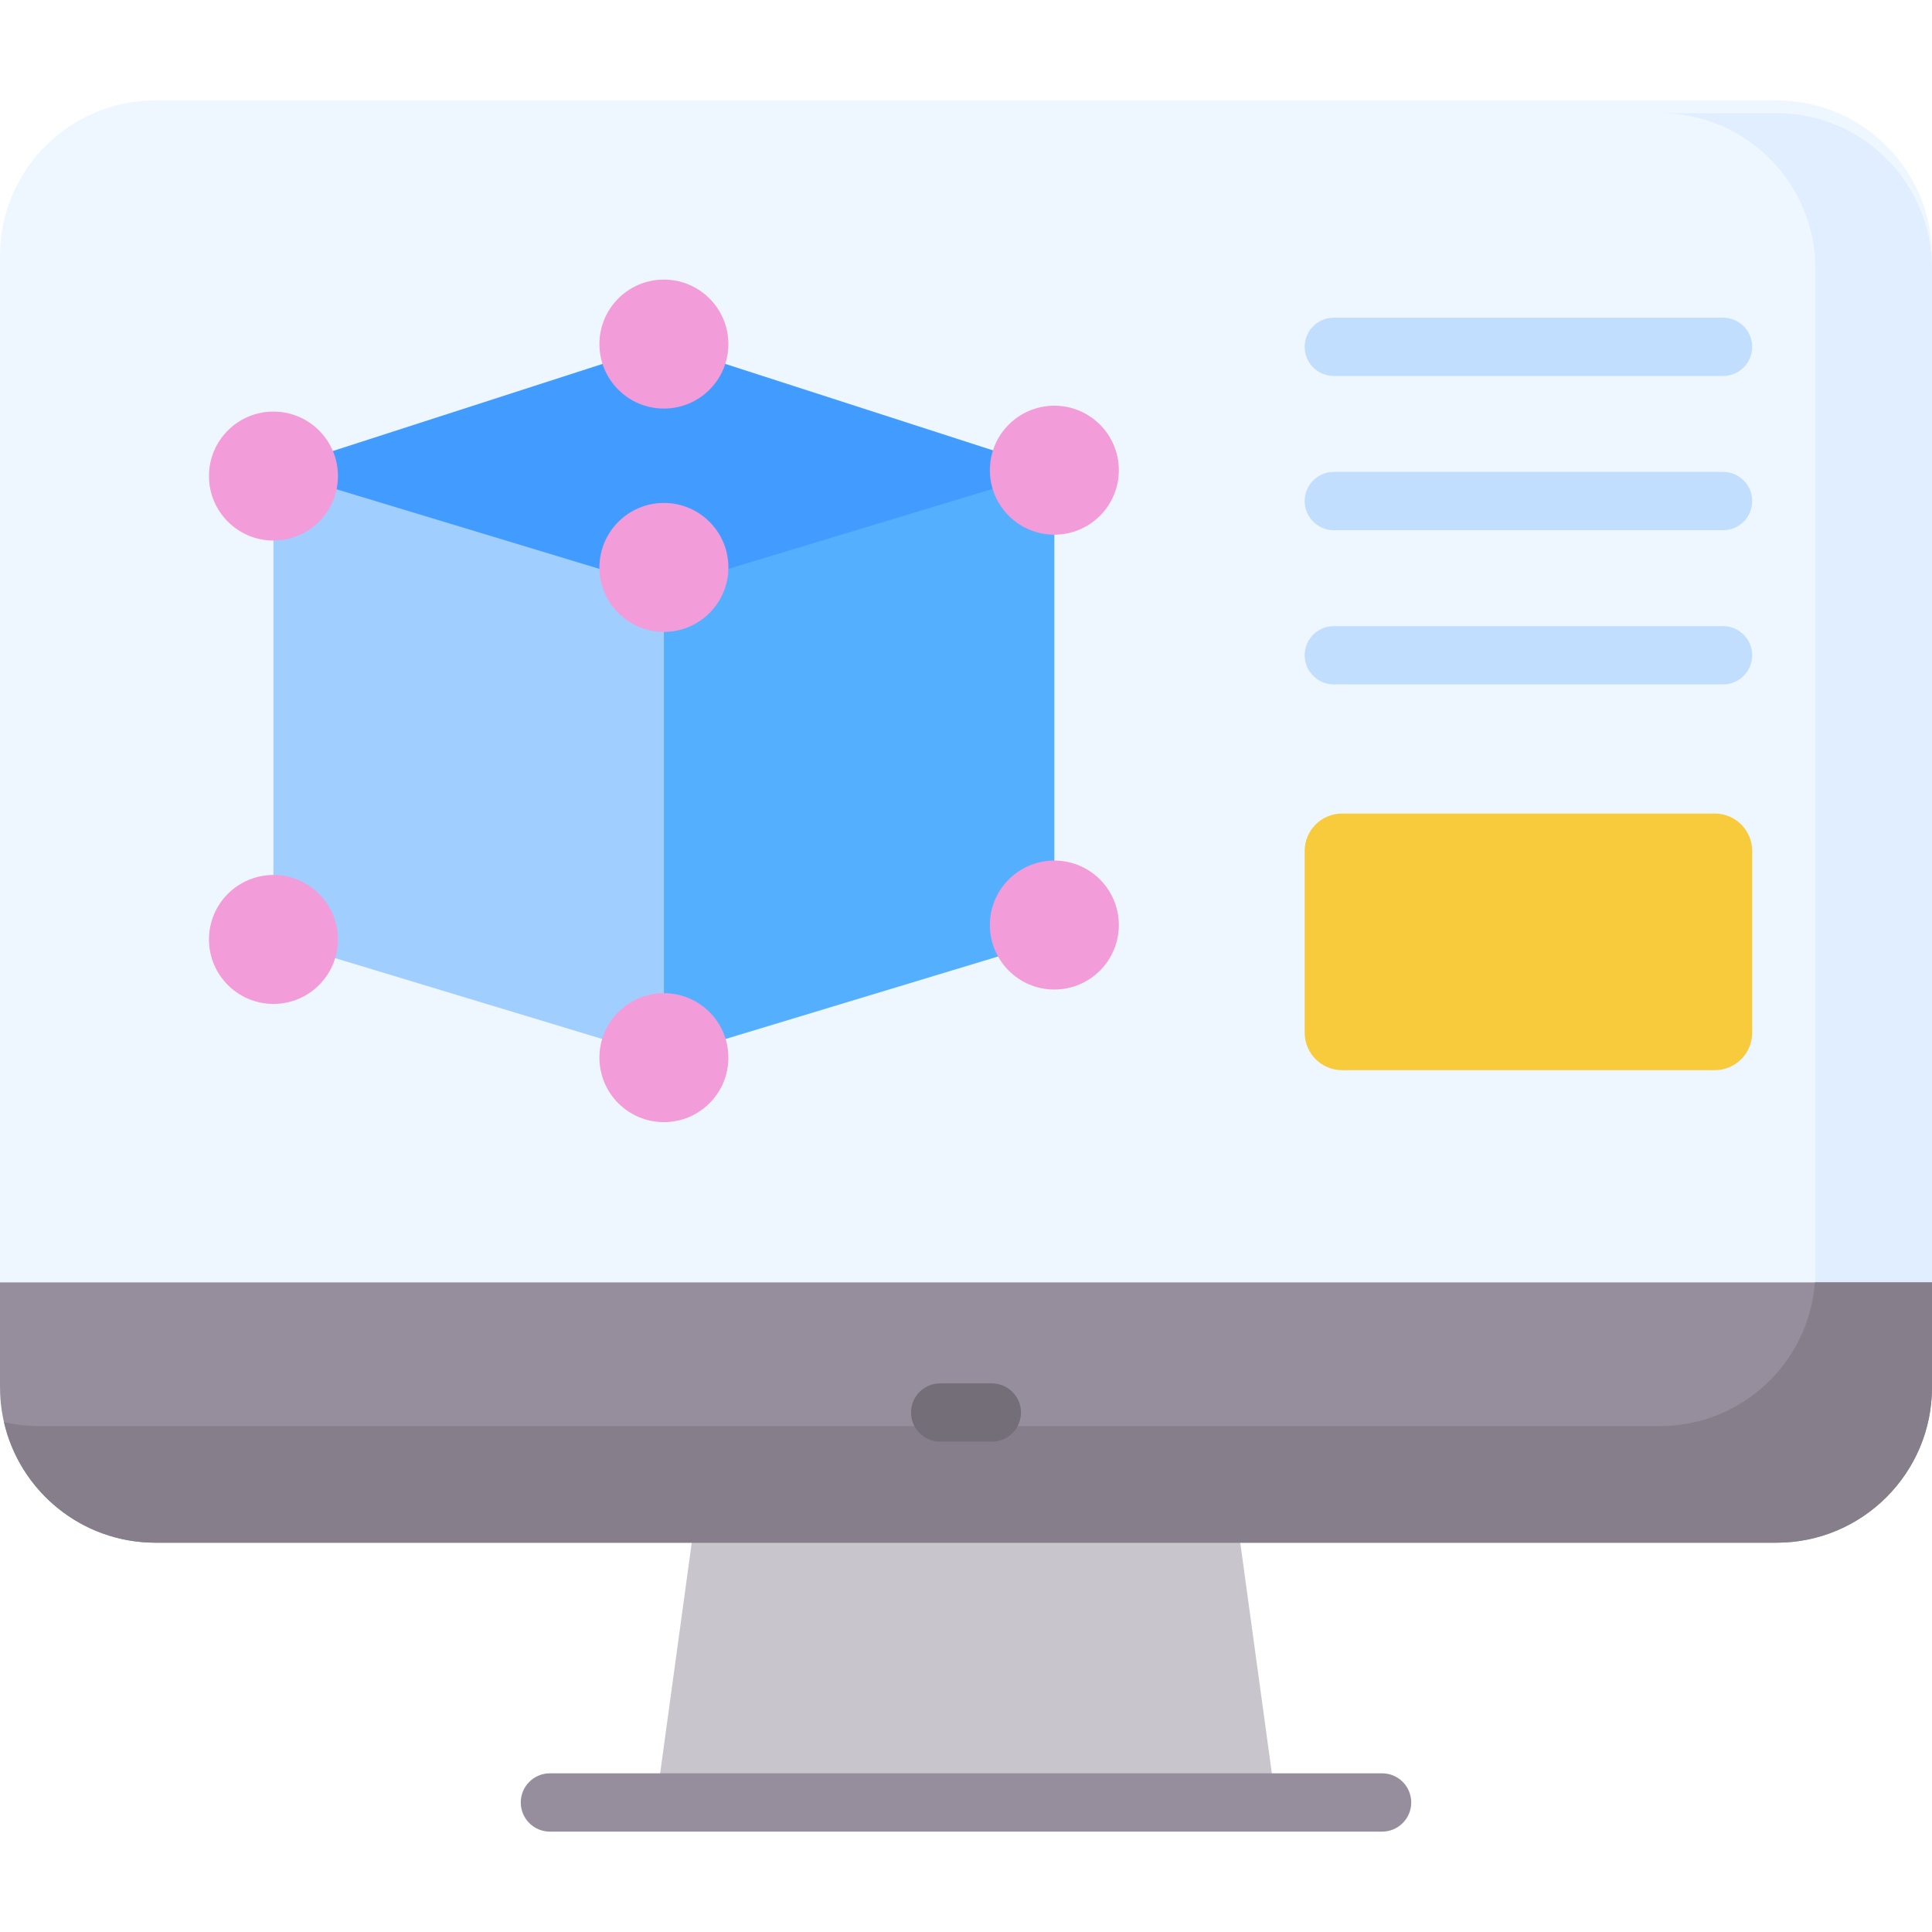
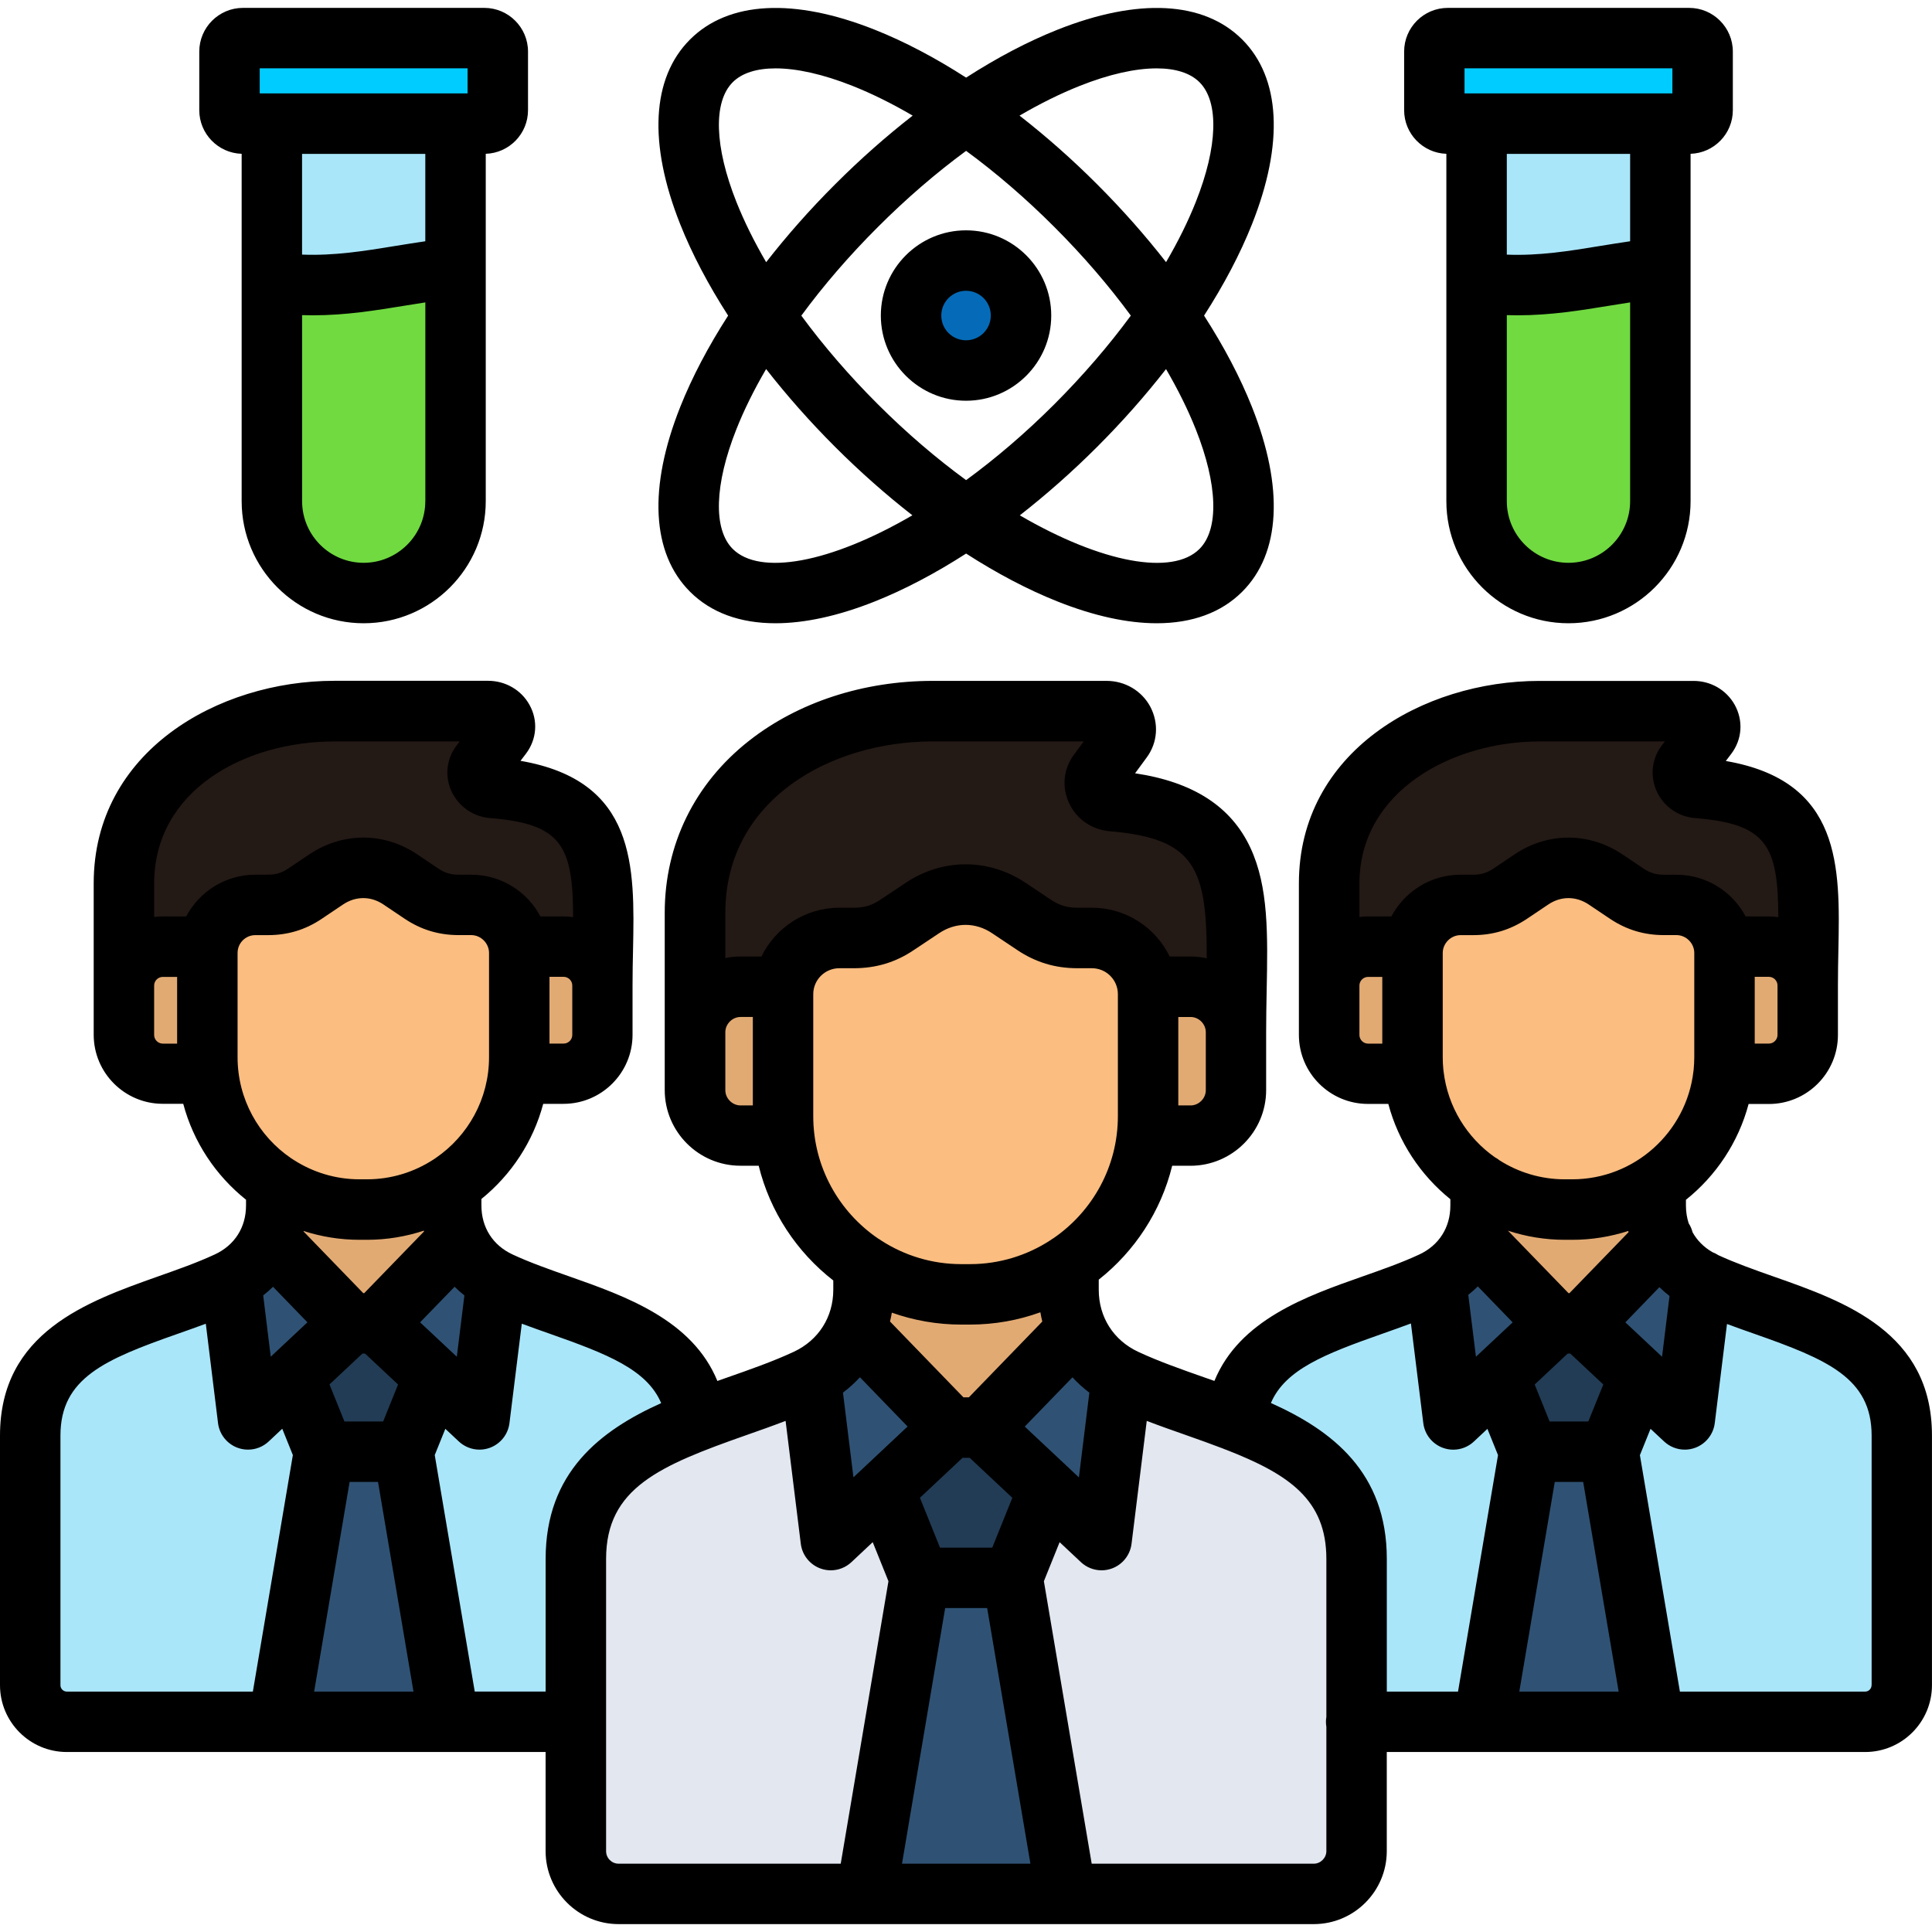
- <svg xmlns="http://www.w3.org/2000/svg" id="Capa_1" enable-background="new 0 0 512 512" viewBox="0 0 512 512">
+ <svg xmlns="http://www.w3.org/2000/svg" id="Layer_1" enable-background="new 0 0 512 512" viewBox="0 0 512 512">
+   <g clip-rule="evenodd" fill-rule="evenodd">
+     <path d="m391.41 305.04h46.06v17.94c0 8.82 4.82 16.36 12.81 20.07 21.57 10.06 51.9 12.44 51.9 40.39v65.68c0 5.3-4.34 9.61-9.64 9.61h-156.21c-5.3 0-9.64-4.31-9.64-9.61v-65.68c0-27.95 30.33-30.33 51.93-40.39 7.99-3.71 12.78-11.25 12.78-20.07v-17.94z" fill="#aae6fa" />
+     <path d="m391.41 305.04h46.06v17.94c0 3.17.62 6.18 1.81 8.93v27.3h-49.66v-27.3c1.16-2.75 1.79-5.75 1.79-8.93z" fill="#e2aa73" />
+     <path d="m34.47 265.07h125.89c0-28.29 4.82-49.24-28.83-51.96-1.62-.11-2.92-.96-3.63-2.32-.68-1.39-.54-2.86.4-4.08l5.61-7.34c.96-1.28 1.08-2.86.31-4.25-.79-1.39-2.24-2.21-3.94-2.21h-40.48c-28.6 0-55.33 16.92-55.33 45.33z" fill="#231915" />
+     <path d="m44.71 254.84h105.42c5.61 0 10.23 4.59 10.23 10.23v13.01c0 5.61-4.62 10.2-10.23 10.2h-105.42c-5.64 0-10.23-4.59-10.23-10.2v-13.01c-.01-5.64 4.58-10.23 10.23-10.23z" fill="#e2aa73" />
+     <path d="m74.53 305.04h46.06v17.94c0 8.82 4.79 16.36 12.78 20.07 21.6 10.06 51.93 12.44 51.93 40.39v65.68c0 5.3-4.34 9.61-9.64 9.61h-156.21c-5.3 0-9.64-4.31-9.64-9.61v-65.68c0-27.95 30.33-30.33 51.93-40.39 7.97-3.71 12.78-11.25 12.78-20.07v-17.94z" fill="#aae6fa" />
+     <path d="m74.53 305.04h46.06v17.94c0 3.17.62 6.18 1.79 8.93v27.3h-49.64v-27.3c1.16-2.75 1.79-5.75 1.79-8.93z" fill="#e2aa73" />
+     <path d="m107.15 237.15 5.64 3.77c3 2.01 6.12 2.98 9.72 2.98h3.32c6.94 0 12.61 5.67 12.61 12.61v27.44c0 22.03-18.03 40.05-40.05 40.05h-1.93c-22.05 0-40.05-18.03-40.05-40.05v-27.44c0-6.94 5.67-12.61 12.61-12.61h3.32c3.6 0 6.72-.96 9.72-2.98l5.64-3.77c6.02-4.02 13.44-4.02 19.45 0z" fill="#fbbd80" />
+     <path d="m97.54 373.5-10.43 14.2-12.02 71.04h44.93l-12.02-71.04z" fill="#2f5274" />
+     <path d="m121.61 353.94-13.61 33.76h-10.46-10.43l-13.63-33.76h24.06z" fill="#223c55" />
+     <path d="m62.59 342.63c4.68-2.41 8.16-6.15 10.15-10.72l21.32 22.03-26.93 25.26z" fill="#2f5274" />
+     <path d="m132.52 342.63c-4.68-2.41-8.19-6.15-10.15-10.72l-21.34 22.03 26.96 25.26z" fill="#2f5274" />
+     <path d="m351.36 265.07h125.89c0-28.29 4.82-49.24-28.8-51.96-1.62-.11-2.95-.96-3.63-2.32-.68-1.39-.54-2.86.4-4.08l5.58-7.34c.99-1.28 1.11-2.86.31-4.25-.77-1.39-2.24-2.21-3.91-2.21h-40.51c-28.6 0-55.33 16.92-55.33 45.33z" fill="#231915" />
+     <path d="m361.59 254.84h105.42c5.64 0 10.23 4.59 10.23 10.23v13.01c0 5.61-4.59 10.2-10.23 10.2h-105.42c-5.61 0-10.23-4.59-10.23-10.2v-13.01c0-5.64 4.62-10.23 10.23-10.23z" fill="#e2aa73" />
+     <path d="m424.04 237.15 5.67 3.77c3 2.01 6.09 2.98 9.69 2.98h3.32c6.94 0 12.61 5.67 12.61 12.61v27.44c0 22.03-18 40.05-40.05 40.05h-1.93c-22.03 0-40.05-18.03-40.05-40.05v-27.44c0-6.94 5.67-12.61 12.61-12.61h3.32c3.63 0 6.72-.96 9.72-2.98l5.64-3.77c6.01-4.02 13.44-4.02 19.45 0z" fill="#fbbd80" />
+     <path d="m414.46 373.5-10.46 14.2-12.02 71.04h44.93l-12.02-71.04z" fill="#2f5274" />
+     <path d="m438.52 353.94-13.63 33.76h-10.43-10.46l-13.61-33.76h24.07z" fill="#223c55" />
+     <path d="m379.51 342.63c4.65-2.41 8.16-6.15 10.12-10.72l21.34 22.03-26.96 25.26z" fill="#2f5274" />
+     <path d="m449.41 342.63c-4.68-2.41-8.16-6.15-10.12-10.72l-21.35 22.03 26.96 25.26z" fill="#2f5274" />
+     <path d="m229.04 324.12h53.91v21c0 10.32 5.61 19.16 14.97 23.5 25.26 11.79 60.75 14.54 60.75 47.28v76.82c0 6.21-5.05 11.28-11.25 11.28h-182.84c-6.21 0-11.25-5.07-11.25-11.28v-76.82c0-32.74 35.49-35.49 60.75-47.28 9.35-4.34 14.97-13.18 14.97-23.5v-21z" fill="#e2e7f0" />
+     <path d="m229.04 324.12h53.91v21c0 3.97.82 7.71 2.38 11.08v31.41h-59.05v-30.61c1.79-3.57 2.75-7.6 2.75-11.88v-21z" fill="#e2aa73" />
+     <path d="m256 404.26-12.22 16.61-14.06 83.14h52.59l-14.06-83.14z" fill="#2f5274" />
+     <path d="m284.18 381.35-15.93 39.52h-12.25-12.22l-15.96-39.52h28.18z" fill="#223c55" />
+     <path d="m215.1 368.14c5.47-2.83 9.55-7.23 11.85-12.56l24.97 25.77-31.55 29.57z" fill="#2f5274" />
+     <path d="m296.9 368.14c-5.47-2.83-9.55-7.23-11.85-12.56l-24.97 25.77 31.55 29.57z" fill="#2f5274" />
+     <path d="m184.71 277.35h142.24c0-33.08 5.47-57.63-32.54-60.77-1.84-.14-3.32-1.16-4.11-2.75-.77-1.59-.6-3.34.45-4.79l6.32-8.59c1.11-1.47 1.25-3.32.37-4.96-.88-1.62-2.52-2.58-4.45-2.58h-45.75c-32.31 0-62.53 19.79-62.53 53.06z" fill="#231915" />
+     <path d="m196.67 265.39h118.35c6.58 0 11.93 5.39 11.93 11.96v15.25c0 6.58-5.36 11.93-11.93 11.93h-118.35c-6.58 0-11.96-5.36-11.96-11.93v-15.25c0-6.58 5.38-11.96 11.96-11.96z" fill="#e2aa73" />
+     <path d="m267.23 244.69 6.6 4.42c3.52 2.35 7.14 3.46 11.4 3.46h3.85c8.14 0 14.77 6.63 14.77 14.77v32.09c0 25.8-21.09 46.89-46.86 46.89h-2.27c-25.8 0-46.89-21.09-46.89-46.89v-32.09c0-8.14 6.63-14.77 14.77-14.77h3.88c4.22 0 7.85-1.11 11.37-3.46l6.63-4.42c7.04-4.7 15.72-4.7 22.75 0z" fill="#fbbd80" />
+     <path d="m390.25 30.37h48.33v107.32c0 13.29-10.86 24.15-24.15 24.15-13.29 0-24.18-10.86-24.18-24.15z" fill="#aae6fa" />
+     <path d="m438.58 76.34v61.34c0 13.29-10.86 24.15-24.15 24.15s-24.18-10.86-24.18-24.15v-57.6c18 2.58 32.03-2.15 48.33-3.74z" fill="#70da40" />
+     <path d="m382.68 15.88h63.47c1.96 0 3.54 1.59 3.54 3.54v15.42c0 1.96-1.59 3.54-3.54 3.54h-63.47c-1.96 0-3.54-1.59-3.54-3.54v-15.42c0-1.95 1.58-3.54 3.54-3.54z" fill="#0cf" />
+     <path d="m73.36 30.37h48.33v107.32c0 13.29-10.89 24.15-24.18 24.15-13.27 0-24.15-10.86-24.15-24.15z" fill="#aae6fa" />
+     <path d="m121.69 76.34v61.34c0 13.29-10.89 24.15-24.18 24.15-13.27 0-24.15-10.86-24.15-24.15v-57.6c17.98 2.58 32.01-2.15 48.33-3.74z" fill="#70da40" />
+     <path d="m65.8 15.88h63.47c1.96 0 3.54 1.59 3.54 3.54v15.42c0 1.96-1.59 3.54-3.54 3.54h-63.47c-1.96 0-3.54-1.59-3.54-3.54v-15.42c-.01-1.95 1.58-3.54 3.54-3.54z" fill="#0cf" />
+     <path d="m255.97 96.33c7.97 0 14.46-6.49 14.46-14.46s-6.49-14.46-14.46-14.46-14.46 6.49-14.46 14.46 6.5 14.46 14.46 14.46z" fill="#056bb8" />
+   </g>
  <g>
-     <g>
-       <g>
-         <path d="m338.115 477.673h-164.229l10.302-75.189h143.624z" fill="#c9c5cd" />
-       </g>
-     </g>
-     <g>
-       <g>
-         <path d="m512 339.84v-272.032c0-22.758-18.449-41.207-41.207-41.207h-429.586c-22.758 0-41.207 18.449-41.207 41.207v272.032l262.326 9.757z" fill="#eef7ff" />
-       </g>
-     </g>
-     <g>
-       <g>
-         <path d="m481.095 71.194v281.789l30.905-13.143v-268.646c0-22.758-18.449-41.207-41.207-41.207h-30.905c22.758 0 41.207 18.449 41.207 41.207z" fill="#e0eeff" />
-       </g>
-     </g>
-     <g>
-       <g>
-         <path d="m0 339.84v27.784c0 22.758 18.449 41.207 41.207 41.207h429.586c22.758 0 41.207-18.449 41.207-41.207v-27.784z" fill="#968e9c" />
-       </g>
-     </g>
-     <g>
-       <g>
-         <path d="m480.965 339.84c-1.598 21.297-19.371 38.084-41.077 38.084h-429.586c-3.181 0-6.273-.372-9.247-1.055 4.198 18.304 20.575 31.962 40.153 31.962h429.586c22.758 0 41.207-18.449 41.207-41.207v-27.784z" fill="#867f8b" />
-       </g>
-     </g>
-     <g>
-       <g>
-         <path d="m175.942 280.288-103.473-31.326v-124.356l119.005 18.646z" fill="#a0cfff" />
-       </g>
-     </g>
-     <g>
-       <g>
-         <path d="m279.415 248.962-103.473 31.326v-124.357l38.791-22.981 64.682-8.344z" fill="#54afff" />
-       </g>
-     </g>
-     <g>
-       <g>
-         <path d="m72.469 124.606 103.473 31.325 103.473-31.325-103.473-33.421z" fill="#429cff" />
-       </g>
-     </g>
-     <g>
-       <g>
-         <circle cx="175.942" cy="91.185" fill="#f29cda" r="17.089" />
-       </g>
-     </g>
-     <g>
-       <g>
-         <circle cx="175.942" cy="150.376" fill="#f29cda" r="17.089" />
-       </g>
-     </g>
-     <g>
-       <g>
-         <circle cx="175.942" cy="280.288" fill="#f29cda" r="17.089" />
-       </g>
-     </g>
-     <g>
-       <g>
-         <circle cx="72.469" cy="248.962" fill="#f29cda" r="17.089" />
-       </g>
-     </g>
-     <g>
-       <g>
-         <circle cx="72.469" cy="126.163" fill="#f29cda" r="17.089" />
-       </g>
-     </g>
-     <g>
-       <g>
-         <circle cx="279.415" cy="124.606" fill="#f29cda" r="17.089" />
-       </g>
-     </g>
-     <g>
-       <g>
-         <circle cx="279.415" cy="245.145" fill="#f29cda" r="17.089" />
-       </g>
-     </g>
-     <g>
-       <g>
-         <path d="m454.433 283.605h-98.768c-5.474 0-9.912-4.438-9.912-9.912v-48.185c0-5.474 4.438-9.912 9.912-9.912h98.768c5.474 0 9.912 4.438 9.912 9.912v48.185c.001 5.474-4.437 9.912-9.912 9.912z" fill="#f8cb3c" />
-       </g>
-     </g>
-     <g>
-       <g>
-         <path d="m366.266 485.399h-220.532c-4.268 0-7.726-3.459-7.726-7.726s3.459-7.726 7.726-7.726h220.532c4.268 0 7.726 3.459 7.726 7.726.001 4.267-3.458 7.726-7.726 7.726z" fill="#968e9c" />
-       </g>
-     </g>
-     <g>
-       <g>
-         <path d="m262.843 382.062h-13.685c-4.268 0-7.726-3.459-7.726-7.726s3.459-7.726 7.726-7.726h13.685c4.268 0 7.726 3.459 7.726 7.726s-3.459 7.726-7.726 7.726z" fill="#736e78" />
-       </g>
-     </g>
-     <g>
-       <g>
-         <path d="m456.619 99.641h-103.14c-4.268 0-7.726-3.459-7.726-7.726s3.459-7.726 7.726-7.726h103.141c4.268 0 7.726 3.459 7.726 7.726s-3.459 7.726-7.727 7.726z" fill="#c2deff" />
-       </g>
-     </g>
-     <g>
-       <g>
-         <path d="m456.619 140.509h-103.14c-4.268 0-7.726-3.459-7.726-7.726s3.459-7.726 7.726-7.726h103.141c4.268 0 7.726 3.459 7.726 7.726 0 4.266-3.459 7.726-7.727 7.726z" fill="#c2deff" />
-       </g>
-     </g>
-     <g>
-       <g>
-         <path d="m456.619 181.376h-103.14c-4.268 0-7.726-3.459-7.726-7.726s3.459-7.726 7.726-7.726h103.141c4.268 0 7.726 3.459 7.726 7.726s-3.459 7.726-7.727 7.726z" fill="#c2deff" />
-       </g>
-     </g>
+     <path d="m470.24 338.37c-5.29-1.86-10.29-3.63-14.85-5.73-.49-.32-1.01-.59-1.57-.8-2.29-1.32-4.07-3.12-5.27-5.27-.21-.83-.55-1.63-1.03-2.38-.47-1.45-.73-3.02-.73-4.67v-1.56c7.98-6.38 13.91-15.23 16.61-25.39h5.37c10.09 0 18.3-8.21 18.3-18.3v-13.12c0-3.2.06-6.34.12-9.38.45-22.04.9-44.79-29.83-50.1l1.42-1.87c2.92-3.84 3.28-8.84.89-13.1-2.24-3.91-6.31-6.25-10.89-6.25h-40.82c-30.9 0-63.74 18.81-63.74 53.67v27.01 13.12c0 10.09 8.21 18.3 18.3 18.3h5.4c2.68 10.08 8.54 18.88 16.44 25.25v1.69c0 5.81-3.01 10.54-8.27 12.98-4.62 2.15-9.71 3.94-15.11 5.84-14.73 5.18-32.5 11.44-39.15 27.65-.79-.28-1.59-.56-2.37-.83-6.35-2.23-12.36-4.34-17.82-6.88-6.55-3.06-10.46-9.2-10.46-16.44v-2.69c9.5-7.51 16.49-18.06 19.46-30.18h4.84c11.06 0 20.06-9 20.06-20.06v-15.36c0-3.76.07-7.44.14-11 .29-14.74.54-27.47-4.32-37.87-5.1-10.93-15.14-17.41-30.55-19.72l3.02-4.11c2.97-3.97 3.35-9.17.97-13.61-2.27-4.17-6.68-6.77-11.52-6.77h-46.09c-18.35 0-35.64 5.63-48.67 15.86-14.42 11.32-22.36 27.5-22.36 45.58v31.63 15.36c0 11.06 9 20.06 20.06 20.06h4.84c3.01 12.25 10.11 22.89 19.77 30.41v2.45c0 7.24-3.91 13.38-10.45 16.44-5.47 2.55-11.47 4.65-17.82 6.88-.81.28-1.63.57-2.45.86-6.64-16.23-24.43-22.49-39.16-27.68-5.39-1.9-10.49-3.69-15.11-5.84-5.25-2.44-8.26-7.17-8.26-12.98v-1.73c7.87-6.37 13.71-15.15 16.38-25.21h5.37c10.09 0 18.3-8.21 18.3-18.3v-13.12c0-3.22.06-6.37.13-9.42.45-22.03.92-44.76-29.82-50.06l1.42-1.86c2.92-3.84 3.28-8.84.95-12.99-2.16-3.92-6.36-6.36-10.95-6.36h-40.76c-30.91 0-63.77 18.81-63.77 53.67v27.01 13.12c0 10.09 8.21 18.3 18.3 18.3h5.43c2.7 10.17 8.64 19.03 16.64 25.42v1.52c0 5.81-3.01 10.54-8.28 12.98-4.63 2.16-9.75 3.96-15.16 5.87-18.6 6.61-41.76 14.75-41.76 42.13v66.16c0 9.76 7.94 17.7 17.7 17.7h56.07 45.27 25.55v26.26c0 10.67 8.68 19.35 19.35 19.35h65.62 52.98 65.62c10.67 0 19.35-8.68 19.35-19.35v-26.26h25.64 45.27 55.87c9.76 0 17.7-7.94 17.7-17.7v-66.16c.01-27.38-23.15-35.52-41.75-42.07zm.82-64.09c0 1.24-1.04 2.28-2.28 2.28h-3.76v-17.69h3.76c1.24 0 2.28 1.04 2.28 2.28zm-104.74 2.29h-3.78c-1.24 0-2.28-1.04-2.28-2.28v-13.12c0-1.24 1.04-2.28 2.28-2.28h3.78zm2.42-33.71h-6.2c-.77 0-1.53.06-2.28.16v-8.87c0-24.46 24.59-37.66 47.72-37.66h33.22l-.77 1.01c-2.77 3.61-3.25 8.41-1.21 12.56 1.96 3.93 5.8 6.46 10.18 6.76 18.92 1.52 21.81 7.46 21.88 26.24-.82-.11-1.65-.19-2.5-.19h-6.17c-3.48-6.57-10.39-11.05-18.32-11.05h-3.34c-2.05 0-3.65-.48-5.32-1.59l-5.7-3.83c-.01 0-.01-.01-.02-.01-8.81-5.88-19.73-5.88-28.5.01l-5.66 3.8c-1.7 1.13-3.3 1.61-5.35 1.61h-3.34c-7.94 0-14.84 4.48-18.32 11.05zm13.82 41.05c-.01-.16-.04-.32-.06-.49-.11-1.07-.16-2.15-.16-3.24v-27.64c0-2.56 2.16-4.72 4.72-4.72h3.34c5.22 0 9.86-1.4 14.24-4.31l5.7-3.83c3.33-2.23 7.31-2.23 10.67.01l5.72 3.84c4.34 2.88 8.99 4.28 14.21 4.28h3.34c2.56 0 4.72 2.16 4.72 4.72v27.64c0 1.09-.06 2.17-.16 3.24-.02.16-.04.32-.06.49-1.85 16.09-15.56 28.63-32.14 28.63h-1.96c-6.34 0-12.26-1.84-17.26-5.01-.39-.32-.82-.6-1.27-.84-7.37-5.18-12.5-13.37-13.59-22.77zm33.36 58.79h-.25l-16-16.51c0-.01.01-.02.01-.03 4.73 1.55 9.77 2.4 15.01 2.4h1.96c5.18 0 10.17-.83 14.86-2.34.02.1.05.2.08.31zm8.97 24.2-3.97 9.81h-10.26l-3.95-9.8 8.74-8.2h.7zm-105.34-77.99c0 2.19-1.85 4.04-4.04 4.04h-3.25v-23.44h3.25c2.19 0 4.04 1.85 4.04 4.04zm-120.04 4.04h-3.25c-2.19 0-4.04-1.85-4.04-4.04v-15.36c0-2.19 1.85-4.04 4.04-4.04h3.25zm2.28-39.46h-5.53c-1.38 0-2.73.14-4.04.41v-11.99c0-29.82 27.67-45.43 55.01-45.43h39.96l-2.53 3.45c-2.88 3.87-3.35 8.76-1.25 13.08 1.98 4.13 5.95 6.85 10.69 7.28 22.71 1.88 25.75 9.93 25.7 33.67-1.38-.3-2.82-.47-4.29-.47h-5.53c-3.71-7.64-11.55-12.93-20.6-12.93h-3.88c-2.7 0-4.8-.64-7.03-2.14l-6.66-4.45c-9.81-6.55-21.99-6.55-31.79-.01l-6.74 4.49c-2.18 1.48-4.26 2.11-6.96 2.11h-3.88c-9.08.01-16.93 5.29-20.65 12.93zm13.73 42.31v-32.34c0-3.79 3.1-6.87 6.9-6.87h3.88c5.89 0 11.11-1.59 15.89-4.83l6.7-4.46c4.38-2.93 9.62-2.93 14.01 0l6.64 4.44c4.85 3.26 10.07 4.85 15.95 4.85h3.88c3.79 0 6.88 3.08 6.88 6.87v32.34c0 13.4-6.76 25.25-17.04 32.32-.29.16-.56.35-.82.54-6.15 4.01-13.48 6.35-21.36 6.35h-2.27c-7.78 0-15.03-2.28-21.14-6.2-.29-.21-.58-.41-.9-.58-10.37-7.06-17.2-18.96-17.2-32.43zm41.24 74.51h-1.44l-19.46-20.1c.19-.77.35-1.55.49-2.34 5.76 2.04 11.96 3.16 18.41 3.16h2.27c6.55 0 12.84-1.15 18.68-3.26.14.83.31 1.65.51 2.45zm11.52 26.62-5.32 13.21h-13.85l-5.32-13.21 11.3-10.6h1.88zm-27.76-18.89-14.35 13.47-2.77-22.45c1.63-1.23 3.13-2.6 4.49-4.07zm43.69-13.03c1.36 1.47 2.85 2.83 4.48 4.06l-2.77 22.45-14.35-13.46zm-132.55-90.73c0 1.24-1.04 2.28-2.28 2.28h-3.76v-17.69h3.76c1.24 0 2.28 1.04 2.28 2.28zm-104.72 2.29h-3.81c-1.24 0-2.28-1.04-2.28-2.28v-13.12c0-1.24 1.04-2.28 2.28-2.28h3.81zm2.41-33.71h-6.22c-.77 0-1.53.06-2.28.16v-8.87c0-24.72 24.02-37.66 47.75-37.66h33.22l-.75.99c-2.81 3.61-3.3 8.4-1.27 12.52.03.06.06.12.09.17 2.01 3.85 5.82 6.34 10.12 6.64 18.93 1.52 21.82 7.46 21.88 26.24-.82-.11-1.65-.19-2.51-.19h-6.17c-3.48-6.57-10.39-11.05-18.32-11.05h-3.32c-2.09 0-3.65-.47-5.34-1.59l-5.7-3.83c-8.77-5.89-19.69-5.89-28.51 0l-5.69 3.82c-1.67 1.12-3.26 1.59-5.32 1.59h-3.34c-7.94.01-14.84 4.49-18.32 11.06zm13.61 37.32v-27.64c0-2.6 2.1-4.72 4.69-4.72h3.35c5.26 0 9.92-1.41 14.24-4.31l5.68-3.82c3.35-2.24 7.34-2.25 10.67-.01l5.73 3.85c4.34 2.88 9 4.28 14.24 4.28h3.32c2.56 0 4.72 2.16 4.72 4.72v27.64c0 11.08-5.6 20.87-14.11 26.7-.2.12-.4.25-.58.39-5.08 3.32-11.15 5.27-17.66 5.27h-1.96c-6.39 0-12.34-1.87-17.36-5.08-.26-.19-.52-.36-.8-.52-8.55-5.82-14.17-15.64-14.17-26.75zm33.56 62.52h-.25l-15.82-16.34c.01-.04.02-.09.03-.13 4.67 1.51 9.64 2.33 14.81 2.33h1.96c5.26 0 10.32-.86 15.07-2.42.02.07.04.14.05.21zm8.97 24.21-3.95 9.8h-10.26l-3.96-9.82 8.72-8.18h.7zm-38.48 81.38h-49.3c-.93 0-1.69-.76-1.69-1.69v-66.16c0-15.26 11.8-20.19 31.06-26.96 2.47-.87 4.97-1.75 7.46-2.68l3.24 26.34c.37 2.99 2.39 5.52 5.22 6.55.89.32 1.81.48 2.73.48 2 0 3.97-.75 5.48-2.17l3.59-3.37 2.81 6.98zm4.74-88.75-2-16.24c.91-.72 1.79-1.48 2.6-2.29l9.12 9.42zm11.5 88.75 9.4-55.56h7.53l9.4 55.56zm37.22-107.28c.82.81 1.69 1.57 2.6 2.29l-2.01 16.25-9.73-9.12zm24.13 72.11v35.16h-18.79l-10.6-62.67 2.81-6.96 3.57 3.35c1.51 1.41 3.48 2.17 5.48 2.17.91 0 1.84-.16 2.72-.48 2.83-1.03 4.85-3.55 5.22-6.54l3.27-26.36c2.47.92 4.95 1.8 7.4 2.66 15.35 5.4 25.76 9.51 29.54 18.39-16.16 7.27-30.62 18.37-30.62 41.28zm78.2 80.78h-58.85c-1.84 0-3.33-1.49-3.33-3.33v-77.44c0-18.79 14.18-24.73 37.31-32.86 3.39-1.19 6.85-2.41 10.26-3.72l4.03 32.57c.37 2.99 2.39 5.52 5.22 6.55.89.32 1.81.48 2.72.48 2 0 3.97-.75 5.48-2.17l5.64-5.29 4.17 10.35zm16.24 0 11.44-67.75h11.13l11.46 67.75zm112.46-38.89c-.07.42-.11.85-.11 1.29s.04.87.11 1.29v32.98c0 1.8-1.53 3.33-3.33 3.33h-58.86l-12.67-74.86 4.17-10.35 5.64 5.29c1.51 1.42 3.48 2.17 5.48 2.17.91 0 1.83-.16 2.72-.48 2.83-1.03 4.85-3.56 5.22-6.55l4.03-32.57c3.42 1.31 6.88 2.53 10.28 3.72 3.51 1.23 6.82 2.42 9.9 3.6.28.13.58.25.88.34 16.68 6.51 26.54 13.25 26.54 28.91zm34.89-6.72h-18.87v-35.16c0-22.95-14.51-34.06-30.72-41.32 3.79-8.85 14.19-12.96 29.52-18.35 2.51-.88 5.06-1.79 7.59-2.73l3.28 26.43c.37 2.99 2.39 5.52 5.22 6.54.89.32 1.81.48 2.72.48 2 0 3.97-.75 5.48-2.17l3.57-3.35 2.81 6.96zm4.75-88.74-2.03-16.4c.88-.71 1.73-1.45 2.53-2.24l9.23 9.53zm11.49 88.74 9.4-55.56h7.53l9.4 55.56zm37.13-107.18c.84.83 1.73 1.61 2.68 2.34l-1.98 16.1-9.72-9.11zm56.22 105.49c0 .93-.76 1.69-1.69 1.69h-49.1l-10.6-62.66 2.82-6.98 3.59 3.35c1.51 1.41 3.48 2.17 5.48 2.17.92 0 1.84-.16 2.73-.48 2.83-1.03 4.85-3.56 5.22-6.55l3.24-26.27c2.43.9 4.86 1.77 7.27 2.61 19.26 6.77 31.06 11.7 31.06 26.96v66.16zm-313.12-289.79c5.56 5.56 13.28 8.36 22.64 8.36 7.75 0 16.63-1.92 26.33-5.78 7.87-3.13 16.02-7.43 24.2-12.69 8.17 5.26 16.33 9.56 24.2 12.69 9.7 3.86 18.58 5.78 26.33 5.78 9.35 0 17.08-2.8 22.64-8.36 10.18-10.17 11.09-27.57 2.58-48.97-3.13-7.87-7.43-16.02-12.69-24.2 5.26-8.17 9.56-16.33 12.69-24.2 8.51-21.4 7.6-38.8-2.58-48.97-10.18-10.18-27.57-11.1-48.97-2.59-7.87 3.13-16.03 7.43-24.2 12.69-8.17-5.26-16.33-9.56-24.2-12.69-21.4-8.51-38.79-7.59-48.97 2.59s-11.1 27.57-2.59 48.97c3.13 7.87 7.43 16.02 12.69 24.2-5.26 8.17-9.56 16.33-12.69 24.2-8.51 21.4-7.59 38.79 2.59 48.97zm135.01-11.33c-7.13 7.13-25.78 3.8-47.61-8.91 6.99-5.46 13.89-11.54 20.52-18.17 6.65-6.65 12.76-13.57 18.23-20.59 3.16 5.41 5.81 10.76 7.88 15.95 5.83 14.65 6.2 26.51.98 31.72zm-31.73-122.72c7.77-3.09 14.75-4.64 20.38-4.64 4.99 0 8.91 1.22 11.36 3.67 5.21 5.21 4.85 17.08-.98 31.73-2.06 5.19-4.72 10.54-7.88 15.95-5.47-7.02-11.58-13.94-18.23-20.59-6.65-6.66-13.58-12.77-20.6-18.24 5.41-3.16 10.76-5.81 15.95-7.88zm-6.68 37.44c7.58 7.58 14.38 15.49 20.22 23.44-5.84 7.95-12.65 15.86-20.22 23.44-7.76 7.76-15.68 14.49-23.43 20.16-7.76-5.67-15.68-12.4-23.44-20.16-7.58-7.57-14.39-15.48-20.23-23.43 5.84-7.95 12.65-15.86 20.24-23.44 7.57-7.58 15.48-14.39 23.43-20.23 7.95 5.83 15.86 12.64 23.43 20.22zm-85.28-38.41c2.45-2.45 6.37-3.67 11.36-3.67 5.62 0 12.61 1.55 20.38 4.64 5.19 2.06 10.54 4.72 15.95 7.88-7.02 5.47-13.94 11.58-20.59 18.24-6.66 6.65-12.77 13.58-18.24 20.6-3.16-5.41-5.81-10.76-7.88-15.95-5.83-14.66-6.19-26.52-.98-31.74zm.97 91.96c2.06-5.19 4.72-10.54 7.88-15.95 5.48 7.02 11.59 13.94 18.24 20.59 6.63 6.63 13.53 12.72 20.52 18.17-21.83 12.72-40.48 16.04-47.61 8.91-5.21-5.2-4.85-17.06.97-31.72zm-131.11-72.99v92.05c0 17.84 14.5 32.36 32.33 32.36 17.84 0 32.36-14.52 32.36-32.36v-61.75c0-.01 0-.02 0-.03v-30.27c6.21-.2 11.2-5.3 11.2-11.56v-15.53c0-6.38-5.19-11.58-11.58-11.58h-63.96c-6.38 0-11.58 5.19-11.58 11.58v15.53c0 6.27 5.01 11.37 11.23 11.56zm48.67 92.05c0 9.01-7.33 16.34-16.34 16.34-9 0-16.31-7.33-16.31-16.34v-49.3c.95.03 1.89.05 2.82.05 8.79 0 16.76-1.31 24.55-2.58 1.79-.29 3.54-.57 5.29-.84v52.67zm0-68.87c-2.68.39-5.31.81-7.88 1.23-8.27 1.35-16.19 2.64-24.78 2.3v-26.69h32.66zm-43.88-45.84h55.08v6.66h-55.08zm314.47 22.66v92.05c0 17.84 14.52 32.36 32.36 32.36s32.36-14.52 32.36-32.36v-61.75c0-.01 0-.02 0-.03v-30.27c6.21-.2 11.2-5.3 11.2-11.56v-15.53c0-6.38-5.19-11.58-11.58-11.58h-63.95c-6.39 0-11.58 5.19-11.58 11.58v15.53c0 6.26 4.99 11.36 11.19 11.56zm48.7 92.05c0 9.01-7.33 16.34-16.34 16.34s-16.34-7.33-16.34-16.34v-49.3c.95.03 1.9.05 2.83.05 8.8 0 16.78-1.31 24.56-2.58 1.79-.29 3.54-.57 5.29-.84zm0-68.87c-2.68.39-5.3.81-7.87 1.23-8.28 1.36-16.2 2.65-24.81 2.31v-26.7h32.68zm-43.88-45.84h55.08v6.66h-55.08zm-132.11 88.1c12.45 0 22.58-10.13 22.58-22.58s-10.13-22.58-22.58-22.58-22.58 10.13-22.58 22.58 10.13 22.58 22.58 22.58zm0-29.14c3.62 0 6.56 2.94 6.56 6.56s-2.94 6.56-6.56 6.56-6.56-2.94-6.56-6.56 2.95-6.56 6.56-6.56z" />
  </g>
-   <g />
-   <g />
-   <g />
-   <g />
-   <g />
-   <g />
-   <g />
-   <g />
-   <g />
-   <g />
-   <g />
-   <g />
-   <g />
-   <g />
-   <g />
</svg>
